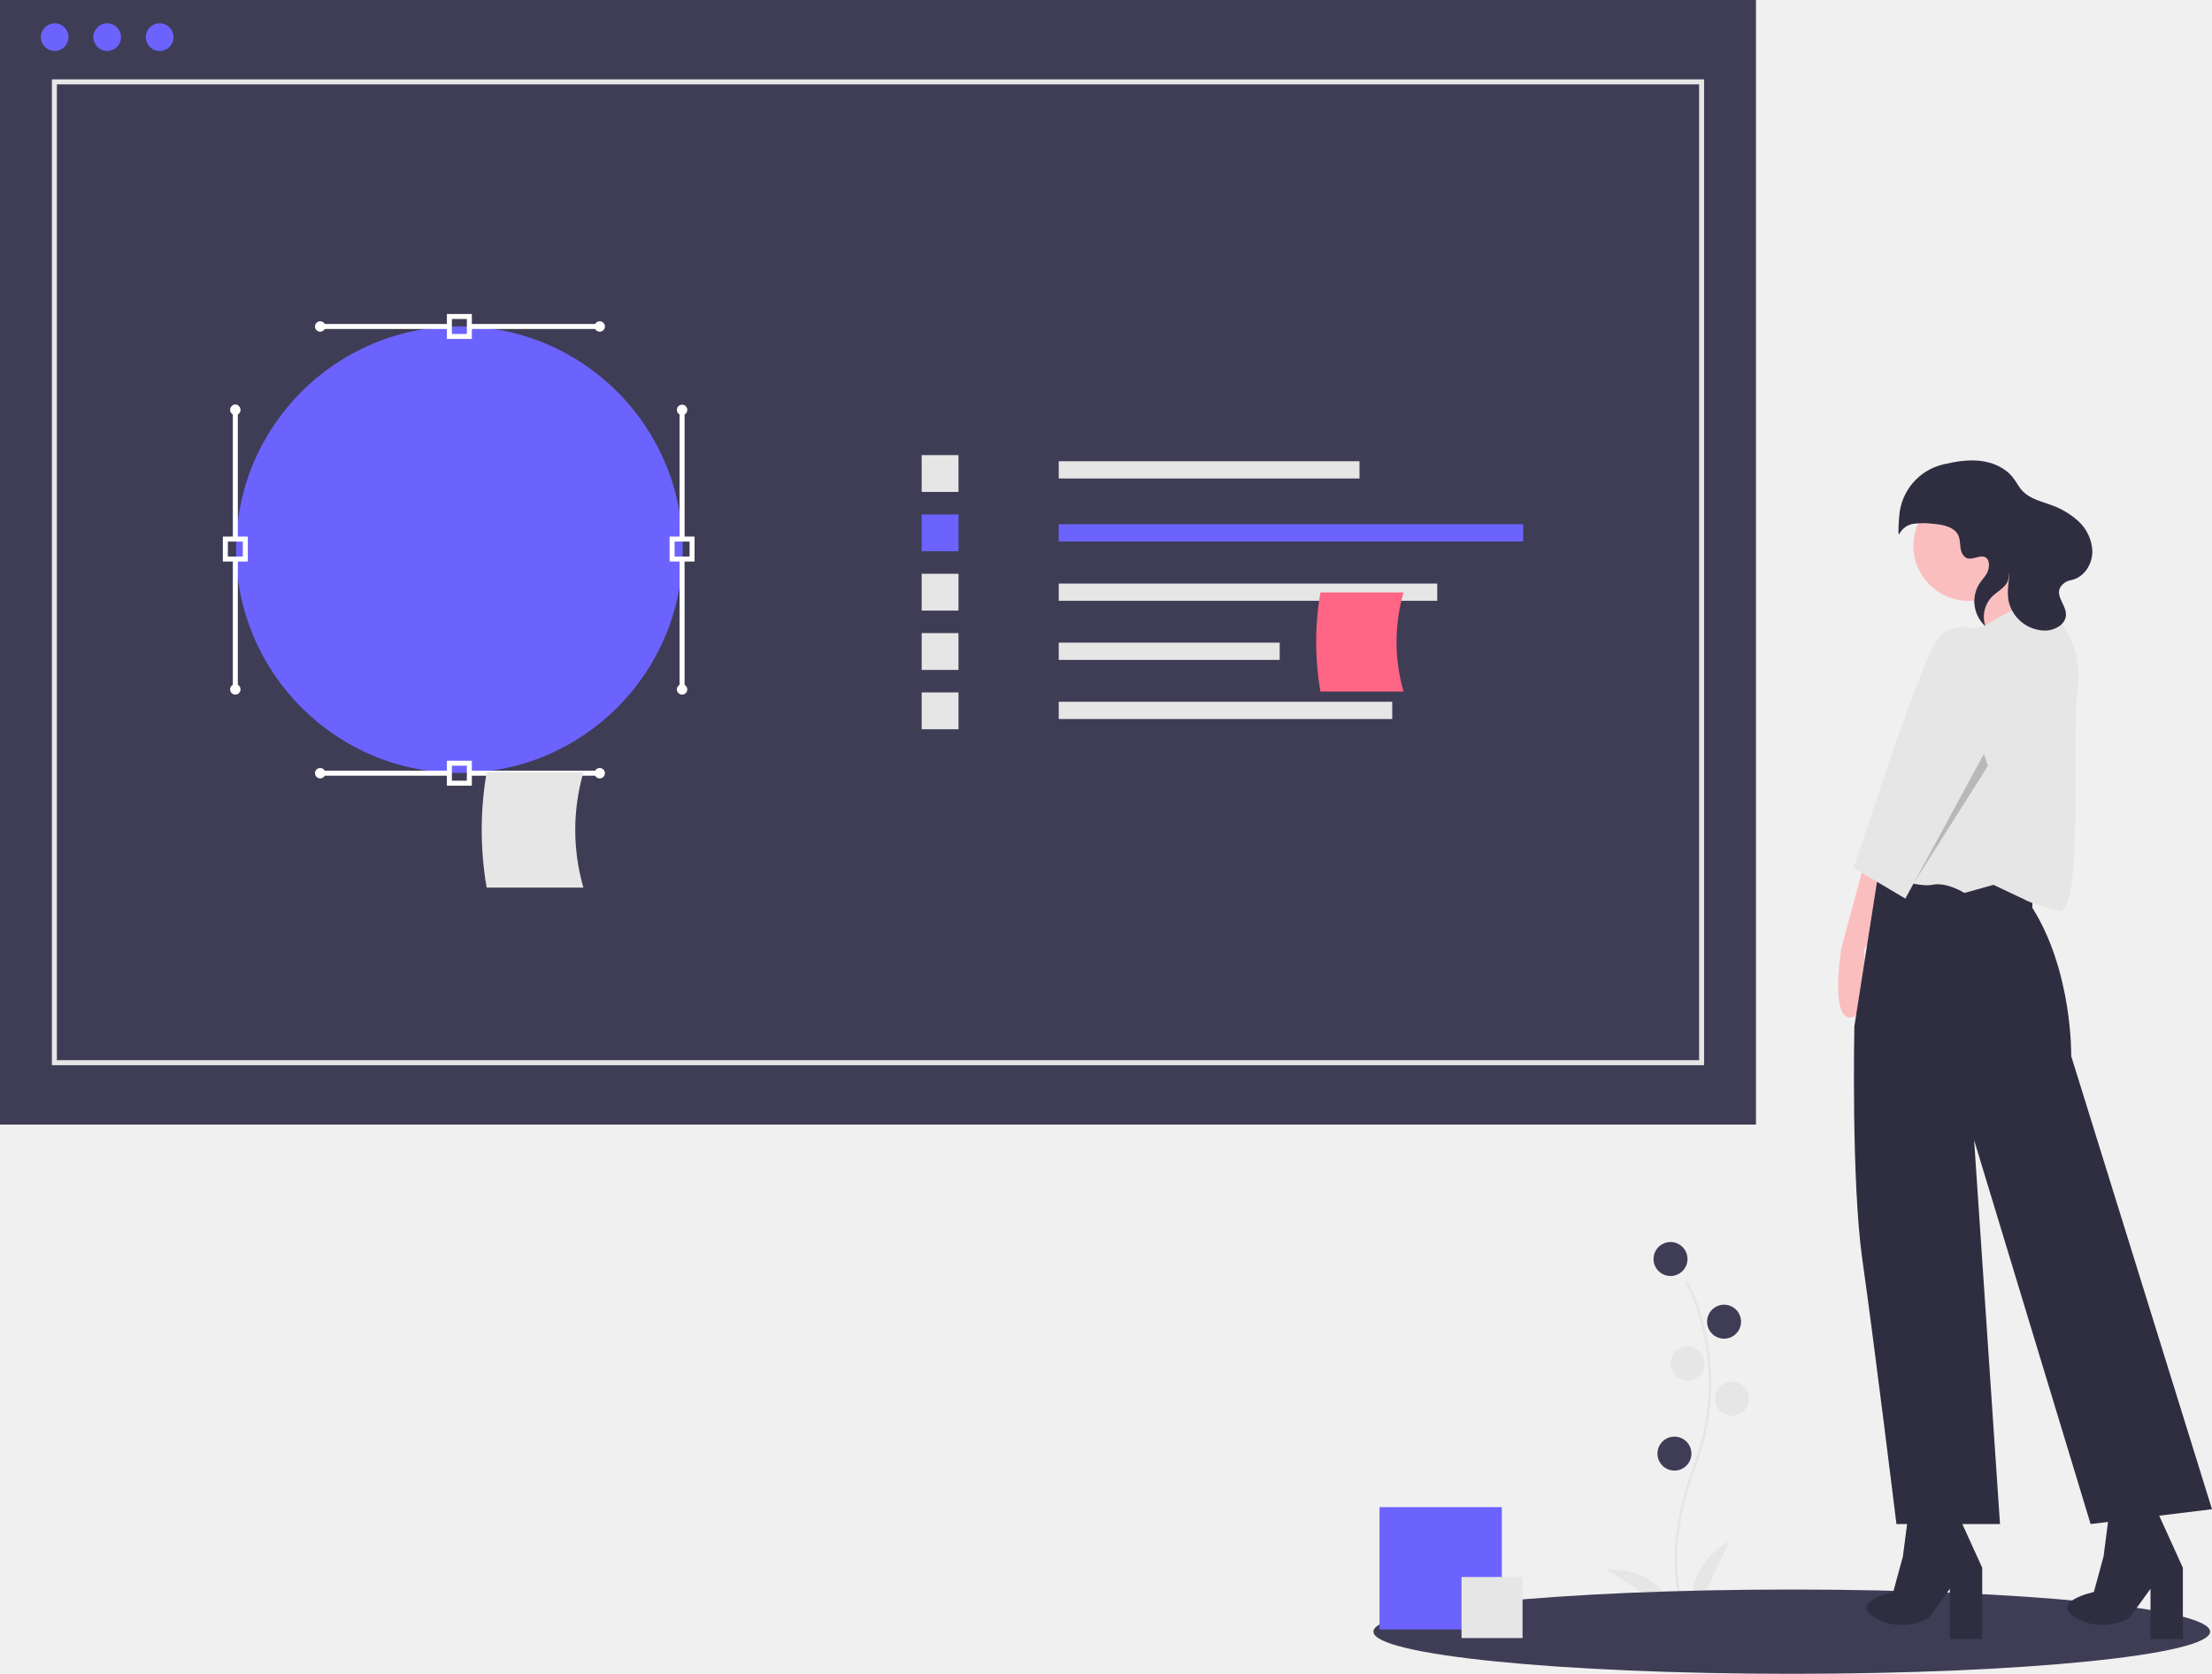
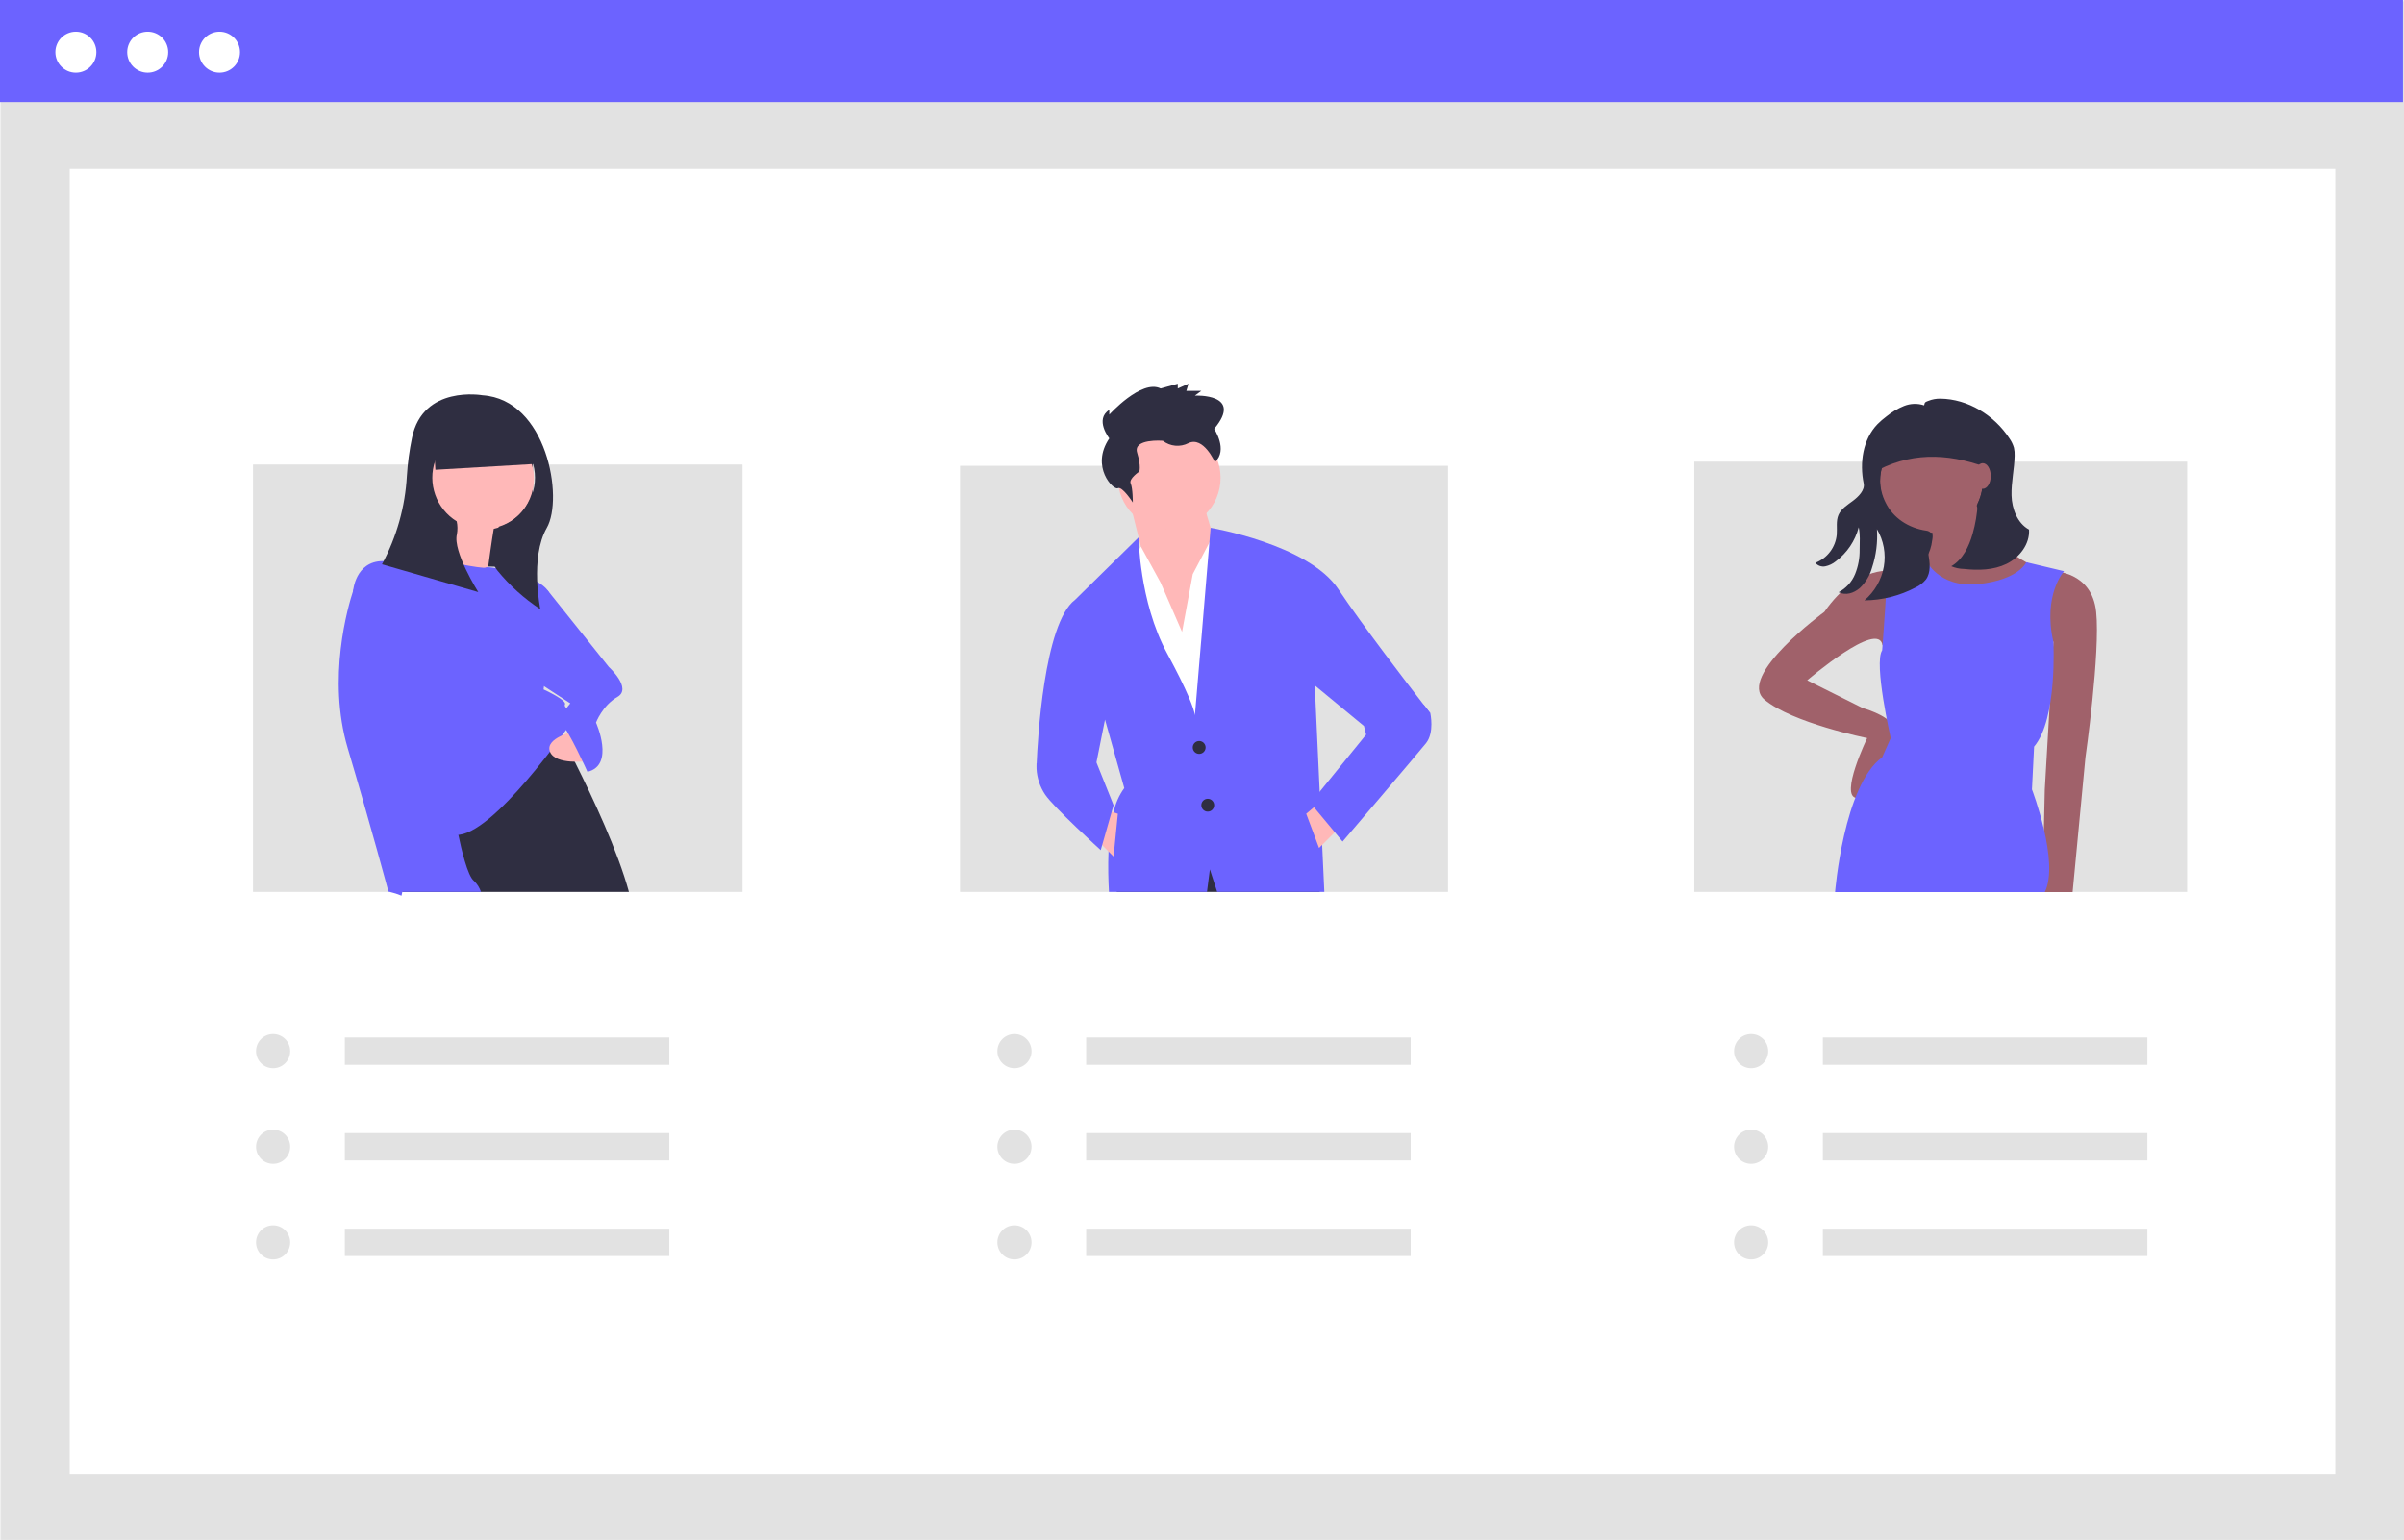
- <svg xmlns="http://www.w3.org/2000/svg" id="eae92b3c-f2dd-4107-b6f3-1e0441e28c2a" data-name="Layer 1" width="886.295" height="670.668" viewBox="0 0 886.295 670.668">
-   <path d="M832.023,761.219c-.12-.196-2.952-4.924-3.933-14.742-.9-9.008-.321-24.19,7.553-45.369,14.917-40.122-3.438-72.495-3.625-72.817l.906-.525a80.36,80.36,0,0,1,7.582,21.478,93.703,93.703,0,0,1-3.881,52.229c-14.892,40.053-3.821,59.014-3.707,59.202Z" transform="translate(-156.8525 -114.6662)" fill="#e6e6e6" />
-   <circle cx="669.337" cy="504.466" r="6.803" fill="#3f3d56" />
-   <circle cx="690.793" cy="529.584" r="6.803" fill="#3f3d56" />
-   <circle cx="676.14" cy="546.33" r="6.803" fill="#e6e6e6" />
-   <circle cx="693.933" cy="560.459" r="6.803" fill="#e6e6e6" />
-   <circle cx="670.907" cy="582.438" r="6.803" fill="#3f3d56" />
-   <path d="M836.133,761.47s-6.803-16.746,13.606-29.305Z" transform="translate(-156.8525 -114.6662)" fill="#e6e6e6" />
-   <path d="M827.766,761.166s-3.096-17.808-27.059-17.655Z" transform="translate(-156.8525 -114.6662)" fill="#e6e6e6" />
-   <ellipse cx="717.919" cy="653.786" rx="167.624" ry="16.882" fill="#3f3d56" />
-   <rect width="703.576" height="450.601" fill="#3f3d56" />
-   <circle cx="21.912" cy="14.883" r="5.54" fill="#6c63ff" />
-   <circle cx="42.94" cy="14.883" r="5.54" fill="#6c63ff" />
-   <circle cx="63.968" cy="14.883" r="5.54" fill="#6c63ff" />
-   <rect x="424.214" y="184.814" width="120.502" height="6.917" fill="#e6e6e6" />
-   <rect x="424.214" y="210.046" width="186.081" height="6.917" fill="#6c63ff" />
-   <rect x="424.214" y="233.818" width="151.652" height="6.917" fill="#e6e6e6" />
-   <rect x="424.214" y="257.501" width="88.532" height="6.917" fill="#e6e6e6" />
-   <rect x="424.214" y="281.184" width="133.618" height="6.917" fill="#e6e6e6" />
-   <rect x="369.291" y="182.354" width="14.755" height="14.755" fill="#e6e6e6" />
-   <rect x="369.291" y="206.127" width="14.755" height="14.755" fill="#6c63ff" />
-   <rect x="369.291" y="229.899" width="14.755" height="14.755" fill="#e6e6e6" />
-   <rect x="369.291" y="253.672" width="14.755" height="14.755" fill="#e6e6e6" />
-   <rect x="369.291" y="277.444" width="14.755" height="14.755" fill="#e6e6e6" />
-   <path d="M719.224,391.755H685.921a116.477,116.477,0,0,1,0-39.707h33.303A71.446,71.446,0,0,0,719.224,391.755Z" transform="translate(-156.8525 -114.6662)" fill="#ff6584" />
-   <circle cx="184.058" cy="220.234" r="89.47" fill="#6c63ff" />
-   <path d="M345.91,250.479h-10v-10h10Zm-8-2h6v-6h-6Z" transform="translate(-156.8525 -114.6662)" fill="#fff" />
-   <rect x="187.293" y="129.813" width="53" height="2" fill="#fff" />
-   <circle cx="240.293" cy="130.813" r="2.083" fill="#fff" />
-   <rect x="128.293" y="129.813" width="52" height="2" fill="#fff" />
-   <circle cx="128.293" cy="130.813" r="2.083" fill="#fff" />
-   <path d="M435.146,339.664h-10v-10h10Zm-8-2h6v-6h-6Z" transform="translate(-156.8525 -114.6662)" fill="#fff" />
-   <rect x="272.293" y="224.233" width="2" height="52" fill="#fff" />
-   <circle cx="273.293" cy="276.234" r="2.083" fill="#fff" />
-   <rect x="272.293" y="164.233" width="2" height="52" fill="#fff" />
-   <circle cx="273.293" cy="164.234" r="2.083" fill="#fff" />
-   <path d="M256.146,339.664h-10v-10h10Zm-8-2h6v-6h-6Z" transform="translate(-156.8525 -114.6662)" fill="#fff" />
-   <rect x="93.293" y="224.233" width="2" height="52" fill="#fff" />
-   <circle cx="94.293" cy="276.234" r="2.083" fill="#fff" />
-   <rect x="93.293" y="162.233" width="2" height="54" fill="#fff" />
-   <circle cx="94.293" cy="164.234" r="2.083" fill="#fff" />
-   <path d="M345.91,429.479h-10v-10h10Zm-8-2h6v-6h-6Z" transform="translate(-156.8525 -114.6662)" fill="#fff" />
-   <rect x="188.293" y="308.813" width="53" height="2" fill="#fff" />
-   <circle cx="240.293" cy="309.813" r="2.083" fill="#fff" />
-   <rect x="128.293" y="308.813" width="52" height="2" fill="#fff" />
-   <circle cx="128.293" cy="309.813" r="2.083" fill="#fff" />
-   <path d="M390.615,470.325H351.846a135.595,135.595,0,0,1,0-46.224h38.769A83.173,83.173,0,0,0,390.615,470.325Z" transform="translate(-156.8525 -114.6662)" fill="#e6e6e6" />
-   <path d="M903.741,460.782l-9.078,33.717s-4.539,27.233,3.242,27.881,5.836-27.233,5.836-27.233l14.913-23.343Z" transform="translate(-156.8525 -114.6662)" fill="#fbbebe" />
-   <path d="M971.175,478.414V467.851l-61.587-4.15-9.738,62.249s-1.297,62.06,3.242,93.749,13.616,105.633,13.616,105.633h41.498L947.832,571.503l46.685,153.828,48.63-5.942L986.736,537.833S987.385,504.162,971.175,478.414Z" transform="translate(-156.8525 -114.6662)" fill="#2f2e41" />
-   <path d="M921.896,718.199l-2.594,20.101-3.89,14.265s-18.155,3.89-7.132,10.374,21.397,0,21.397,0l8.429-11.671v20.101h12.968V742.838L941.348,721.441Z" transform="translate(-156.8525 -114.6662)" fill="#2f2e41" />
-   <path d="M1002.298,718.199l-2.594,20.101-3.89,14.265s-18.155,3.89-7.132,10.374,21.397,0,21.397,0l8.429-11.671v20.101h12.968V742.838l-9.726-21.397Z" transform="translate(-156.8525 -114.6662)" fill="#2f2e41" />
-   <circle cx="788.71" cy="218.705" r="22.046" fill="#fbbebe" />
-   <polygon points="803.299 228.107 821.455 250.152 799.409 258.582 789.034 237.833 803.299 228.107" fill="#fbbebe" />
-   <path d="M949.129,366.115l3.135-.862s16.317-10.161,20.856-9.513,18.804,14.913,16.21,34.365,2.594,92.073-7.781,89.48-13.617-4.539-13.617-4.539l-12.32-5.836-11.671,3.242s-7.132-4.539-12.968-3.242-24.639-5.187-24.639-5.187Z" transform="translate(-156.8525 -114.6662)" fill="#e6e6e6" />
-   <path d="M953.735,368.194s-14.656-6.942-21.14,3.432-24.639,65.489-24.639,65.489l-8.429,25.288,20.749,12.32,40.849-75.215S967.094,377.082,953.735,368.194Z" transform="translate(-156.8525 -114.6662)" fill="#e6e6e6" />
-   <path d="M943.26,336.809c-1.386-2.133-.685-5.033-1.657-7.383-1.526-3.691-6.268-4.556-10.248-4.892a30.546,30.546,0,0,0-7.94.021,7.621,7.621,0,0,0-5.507,3.993c-.589,1.181-.44-2.519-.063-7.268a22.957,22.957,0,0,1,17.606-20.538q.084-.02.167-.039c4.845-1.118,9.841-1.94,14.78-1.36s9.861,2.712,12.943,6.614c1.409,1.783,2.405,3.887,3.977,5.527,2.763,2.883,6.859,3.932,10.621,5.27a32.046,32.046,0,0,1,11.646,6.719,17.37,17.37,0,0,1,5.63,11.937c.079,5.267-3.271,10.703-8.67,11.742a6.062,6.062,0,0,0-2.589,1.117c-5.155,3.997.726,8.181.685,12.681-.034,3.755-4.214,6.202-7.965,6.377a15.113,15.113,0,0,1-15.052-11.958c-.565-3.081-.129-6.246.239-9.358.421-3.561-7.249-11.947-2.182-5.801a8.815,8.815,0,0,1,1.937,4.078c.843,4.91-3.625,6.562-6.443,9.283a11.676,11.676,0,0,0-2.826,12.019A13.461,13.461,0,0,1,949.902,348.591c.908-1.392,2.077-2.603,2.938-4.025,1.343-2.218,1.714-7.043-2.046-6.911C948.111,337.75,945.323,339.984,943.26,336.809Z" transform="translate(-156.8525 -114.6662)" fill="#2f2e41" />
-   <polygon points="796.491 306.888 766.664 354.088 794.894 302.109 796.491 306.888" opacity="0.2" />
-   <rect x="552.737" y="603.889" width="49.01" height="49.01" fill="#6c63ff" />
-   <rect x="585.594" y="631.888" width="24.458" height="24.458" fill="#e6e6e6" />
-   <path d="M839.641,541.467h-662v-395h662Zm-660-2h658v-391h-658Z" transform="translate(-156.8525 -114.6662)" fill="#e6e6e6" />
+ <svg xmlns="http://www.w3.org/2000/svg" id="a60b1964-8663-4d6a-8e27-deeeb16ea45b" data-name="Layer 1" width="887.708" height="568.788" viewBox="0 0 887.708 568.788">
+   <rect x="0.379" y="0.503" width="887.329" height="568.285" fill="#e2e2e2" />
+   <rect x="25.752" y="62.394" width="836.583" height="482" fill="#fff" />
+   <rect width="887.329" height="37.697" fill="#6c63ff" />
+   <circle cx="28.013" cy="19.273" r="7.567" fill="#fff" />
+   <circle cx="54.534" cy="19.273" r="7.567" fill="#fff" />
+   <circle cx="81.054" cy="19.273" r="7.567" fill="#fff" />
+   <rect x="354.496" y="172.06" width="180.209" height="157.394" fill="#e2e2e2" />
+   <polygon points="416.738 183.627 422.27 205.754 419.899 238.155 441.236 254.75 448.348 199.432 444.397 185.998 416.738 183.627" fill="#ffb8b8" />
+   <polygon points="436.494 233.413 440.445 212.076 448.348 197.061 468.104 276.877 423.06 283.199 411.206 219.189 421.314 201.932 428.592 215.237 436.494 233.413" fill="#fff" />
+   <polygon points="487.322 329.454 412.383 329.454 412.787 323.502 430.166 312.441 453.876 312.441 487.07 326.667 487.322 329.454" fill="#2f2e41" />
+   <circle cx="431.753" cy="176.515" r="18.966" fill="#ffb8b8" />
+   <path d="M659.813,433.793l-18.174-15.021,1.816,39.285.177,3.771.227,4.982.504,10.871.807,17.379H605.608l-2.699-8.324-1.072,8.324h-36.183c-.252-4.364-.391-9.623-.164-14.932a73.929,73.929,0,0,1,1.854-14.466,23.583,23.583,0,0,1,3.96-8.954l-7.113-25.287-3.166,15.803-22.121,1.576s.013-.404.05-1.16v-.013c.315-7.781,2.648-51.822,14.176-60.461l23.47-23.067s.013,1.677.24,4.502v.013c.177,2.396.504,5.612,1.097,9.333v.038c1.324,8.387,3.947,19.296,9.169,28.931,1.93,3.557,3.493,6.583,4.767,9.156,5.511,11.161,5.511,13.772,5.511,13.772l2.283-27.203.013-.101.013-.101,3.039-36.423.454-5.436v-.013s36.082,6.054,47.143,22.651c8.891,13.318,25.425,34.821,31.58,42.754.076.088.139.177.214.265l.921,1.198c.177.227.341.429.479.618.151.189.278.341.378.479l.404.517Z" transform="translate(-156.1462 -165.6061)" fill="#6c63ff" />
+   <circle cx="442.816" cy="276.087" r="2.371" fill="#2f2e41" />
+   <circle cx="445.977" cy="297.424" r="2.371" fill="#2f2e41" />
+   <polygon points="494.183 306.117 487.071 313.229 482.329 300.585 487.483 296.228 494.183 306.117" fill="#ffb8b8" />
+   <polygon points="404.094 309.278 411.206 316.39 412.787 300.585 408.045 299.004 404.094 309.278" fill="#ffb8b8" />
+   <path d="M565.772,327.525s-5.532-7.017,0-10.526V318.753s11.854-13.158,18.966-9.649l6.322-1.754V309.104l3.951-1.754-.79,2.632h5.532l-2.371,1.754s18.176-.877,7.112,12.281c0,0,5.259,7.889.259,12.278,0,0-4.21-9.646-9.742-7.015a8.809,8.809,0,0,1-9.483-.877s-11.064-.877-9.483,4.386.79,7.017.79,7.017-3.951,2.632-3.161,4.386.79,7.017.79,7.017-3.951-6.14-5.532-5.263S558.659,338.051,565.772,327.525Z" transform="translate(-156.1462 -165.6061)" fill="#2f2e41" />
+   <path d="M542.064,445.644l-3.161,2.025v1.926a18.828,18.828,0,0,0,3.161,9.483c3.161,4.742,20.547,20.547,20.547,20.547l4.742-16.595-6.322-15.805-3.951-4.742Z" transform="translate(-156.1462 -165.6061)" fill="#6c63ff" />
+   <path d="M673.246,425.098l8.671.88,2.392,3.071s1.581,7.112-1.581,11.064-30.82,36.352-30.82,36.352l-11.854-14.225,20.547-25.288-.79-3.161Z" transform="translate(-156.1462 -165.6061)" fill="#6c63ff" />
+   <rect x="625.642" y="170.515" width="181.976" height="158.938" fill="#e2e2e2" />
+   <polygon points="738.074 205.064 696.98 205.854 691.448 167.922 738.074 167.922 738.074 205.064" fill="#2f2e41" />
+   <path d="M914.371,376.597s14.225,0,15.805,15.015S926.225,445.349,926.225,445.349L921.484,495.135H910.342l.868-37.932,3.161-54.528-9.483-10.273Z" transform="translate(-156.1462 -165.6061)" fill="#a0616a" />
+   <path d="M855.892,376.597s-13.434-3.161-26.078,15.015c0,0-32.4,23.708-22.127,32.4S845.619,438.237,845.619,438.237s-10.273,21.337-3.951,22.127,15.805-22.917,13.434-26.869-11.064-6.322-11.064-6.322l-20.547-10.273s26.363-22.647,27.801-12.904l7.76-3.691Z" transform="translate(-156.1462 -165.6061)" fill="#a0616a" />
+   <path d="M885.132,349.728a39.24,39.24,0,0,0,22.917,25.288l-20.547,17.386-24.498-15.805s8.693-5.532,6.322-17.386Z" transform="translate(-156.1462 -165.6061)" fill="#a0616a" />
+   <circle cx="713.181" cy="177.8" r="18.966" fill="#a0616a" />
+   <path d="M852.731,375.016l14.424-2.827s4.542,10.73,19.557,9.149,17.661-8.066,17.661-8.066l13.949,3.324s-7.903,8.693-3.951,26.078c0,0,1.581,28.449-7.112,38.722l-.79,15.805s10.273,26.869,4.742,37.932h-77.445s3.161-39.513,17.386-49.786l3.161-7.112s-6.322-27.659-3.161-32.4C851.151,405.836,853.522,375.807,852.731,375.016Z" transform="translate(-156.1462 -165.6061)" fill="#6c63ff" />
+   <path d="M905.384,361.227c-4.305-2.364-6.309-7.671-6.452-12.58-.143-4.91,1.048-9.769,1.141-14.68a11.346,11.346,0,0,0-.255-2.993,11.514,11.514,0,0,0-1.646-3.408c-5.599-8.579-15.331-14.613-25.582-14.708a11.362,11.362,0,0,0-4.329.796c-1.06.424-1.406.372-1.61,1.674a10.832,10.832,0,0,0-7.434.236,25.152,25.152,0,0,0-6.501,3.872,29.322,29.322,0,0,0-3.287,2.846c-5.417,5.612-6.665,14.262-5.095,21.903.51,2.484-1.938,4.882-3.964,6.408s-4.365,2.927-5.359,5.26c-.957,2.244-.431,4.81-.624,7.242a12.386,12.386,0,0,1-7.902,10.407,3.812,3.812,0,0,0,3.678,1.293,9.052,9.052,0,0,0,3.833-1.825,22.797,22.797,0,0,0,8.499-12.61c.595,2.706.364,5.497.342,8.268a23.094,23.094,0,0,1-1.675,9.031,13.223,13.223,0,0,1-6.088,6.704c2.657,1.301,5.586.358,7.837-1.561a16.379,16.379,0,0,0,4.51-7.515,37.453,37.453,0,0,0,1.805-14.214,20.296,20.296,0,0,1,2.547,13.837,21.155,21.155,0,0,1-7.175,12.455,41.215,41.215,0,0,0,18.864-4.751,10.677,10.677,0,0,0,3.869-2.98c1.872-2.598,1.429-6.14.904-9.299-.415-2.498,2.706-6.108.918-7.902a2.828,2.828,0,0,0-1.726-.823c-6.47-.924-12.289-4.639-15.091-10.543a18.531,18.531,0,0,1-1.944-7.803,18.967,18.967,0,1,1,36.053,8.241,51.254,51.254,0,0,1-1.89,11.293c-1.352,4.709-3.643,9.513-7.882,11.969a12.301,12.301,0,0,0,4.687.993c5.319.586,10.913.457,15.727-1.879C901.901,371.542,905.727,366.567,905.384,361.227Z" transform="translate(-156.1462 -165.6061)" fill="#2f2e41" />
+   <path d="M891.849,339.06c-14.217-5.698-28.233-6.914-41.884,0V327.574a7.481,7.481,0,0,1,7.481-7.481h28.493a5.91,5.91,0,0,1,5.91,5.91Z" transform="translate(-156.1462 -165.6061)" fill="#2f2e41" />
+   <ellipse cx="732.147" cy="175.824" rx="2.963" ry="4.742" fill="#a0616a" />
+   <rect x="93.429" y="171.581" width="180.764" height="157.873" fill="#e2e2e2" />
+   <polygon points="196.771 209.619 158.049 208.829 158.049 155.092 196.771 159.043 196.771 209.619" fill="#2f2e41" />
+   <path d="M388.38,495.061H304.701a35.963,35.963,0,0,1,2.775-8.803c2.371-4.351,5.335-13.835,7.706-22.234,1.375-4.868,2.548-9.37,3.292-12.284.542-2.131.858-3.418.858-3.418l41.089-16.597s1.16,2.106,3.027,5.65a.946.946,0,0,0,.088.151c1.324,2.51,2.989,5.738,4.83,9.434h.013C375.112,460.378,384.306,480.078,388.38,495.061Z" transform="translate(-156.1462 -165.6061)" fill="#2f2e41" />
+   <path d="M322.098,352.308,316.566,379.967l18.966,1.581s3.161-24.498,3.951-25.288S322.098,352.308,322.098,352.308Z" transform="translate(-156.1462 -165.6061)" fill="#ffb8b8" />
+   <circle cx="178.2" cy="176.824" r="18.966" fill="#ffb8b8" />
+   <path d="M316.566,372.064s18.176,3.951,18.966,3.161,22.127,3.161,23.708,10.273S356.869,420.27,356.869,420.27s8.693,3.951,7.903,5.532,4.742,3.161,3.161,5.532-30.03,43.464-43.464,42.674-37.932-90.089-37.932-90.089.79-11.064,11.064-11.064S316.566,372.064,316.566,372.064Z" transform="translate(-156.1462 -165.6061)" fill="#6c63ff" />
+   <path d="M368.328,435.68s-11.077,2.507-9.095,7.576,13.836,3.488,13.836,3.488Z" transform="translate(-156.1462 -165.6061)" fill="#ffb8b8" />
+   <path d="M333.758,495.061H304.701c-.088.454-.189.921-.29,1.387a28.16,28.16,0,0,0-4.313-1.387c-.328-.076-.517-.114-.517-.114s-6.331-23.71-15.021-52.944c-7.706-25.942.126-52.515,1.993-58.178v-.013c.24-.706.378-1.085.378-1.085l7.113-5.524L318.473,451.739l6.394,19.498s.202,1.085.542,2.762c1.034,4.994,3.405,15.222,5.776,17.001A9.797,9.797,0,0,1,333.758,495.061Z" transform="translate(-156.1462 -165.6061)" fill="#6c63ff" />
+   <path d="M348.571,382.733l9.862,1.024,22.539,28.215s8.693,7.903,3.161,11.064-7.903,9.483-7.903,9.483,7.112,15.805-3.161,18.176c0,0-7.112-15.805-9.483-17.386s3.161-7.903,3.161-7.903l-18.176-11.854Z" transform="translate(-156.1462 -165.6061)" fill="#6c63ff" />
+   <path d="M334.347,311.61s-22.127-3.951-26.078,15.805a100.62,100.62,0,0,0-1.873,13.909,77.994,77.994,0,0,1-9.191,32.716v0l35.561,10.273s-9.483-15.015-7.903-21.337a12.288,12.288,0,0,0-.065-4.791,18.961,18.961,0,1,1,15.59,1.96c-2.644,5.754-4.083,11.978-.51,16.265a70.124,70.124,0,0,0,15.805,14.225s-3.951-18.966,2.371-30.03S358.054,313.19,334.347,311.61Z" transform="translate(-156.1462 -165.6061)" fill="#2f2e41" />
+   <polygon points="197.852 171.348 160.774 173.523 159.754 156.151 192.024 154.991 197.852 171.348" fill="#2f2e41" />
+   <circle cx="100.855" cy="388.275" r="6.306" fill="#e2e2e2" />
+   <circle cx="100.855" cy="423.588" r="6.306" fill="#e2e2e2" />
+   <circle cx="100.855" cy="458.901" r="6.306" fill="#e2e2e2" />
+   <rect x="127.34" y="383.231" width="119.811" height="10.089" fill="#e2e2e2" />
+   <rect x="127.34" y="418.544" width="119.811" height="10.089" fill="#e2e2e2" />
+   <rect x="127.34" y="453.856" width="119.811" height="10.089" fill="#e2e2e2" />
+   <circle cx="374.605" cy="388.275" r="6.306" fill="#e2e2e2" />
+   <circle cx="374.605" cy="423.588" r="6.306" fill="#e2e2e2" />
+   <circle cx="374.605" cy="458.901" r="6.306" fill="#e2e2e2" />
+   <rect x="401.09" y="383.231" width="119.811" height="10.089" fill="#e2e2e2" />
+   <rect x="401.09" y="418.544" width="119.811" height="10.089" fill="#e2e2e2" />
+   <rect x="401.09" y="453.856" width="119.811" height="10.089" fill="#e2e2e2" />
+   <circle cx="646.635" cy="388.275" r="6.306" fill="#e2e2e2" />
+   <circle cx="646.635" cy="423.588" r="6.306" fill="#e2e2e2" />
+   <circle cx="646.635" cy="458.901" r="6.306" fill="#e2e2e2" />
+   <rect x="673.12" y="383.231" width="119.811" height="10.089" fill="#e2e2e2" />
+   <rect x="673.12" y="418.544" width="119.811" height="10.089" fill="#e2e2e2" />
+   <rect x="673.12" y="453.856" width="119.811" height="10.089" fill="#e2e2e2" />
</svg>
